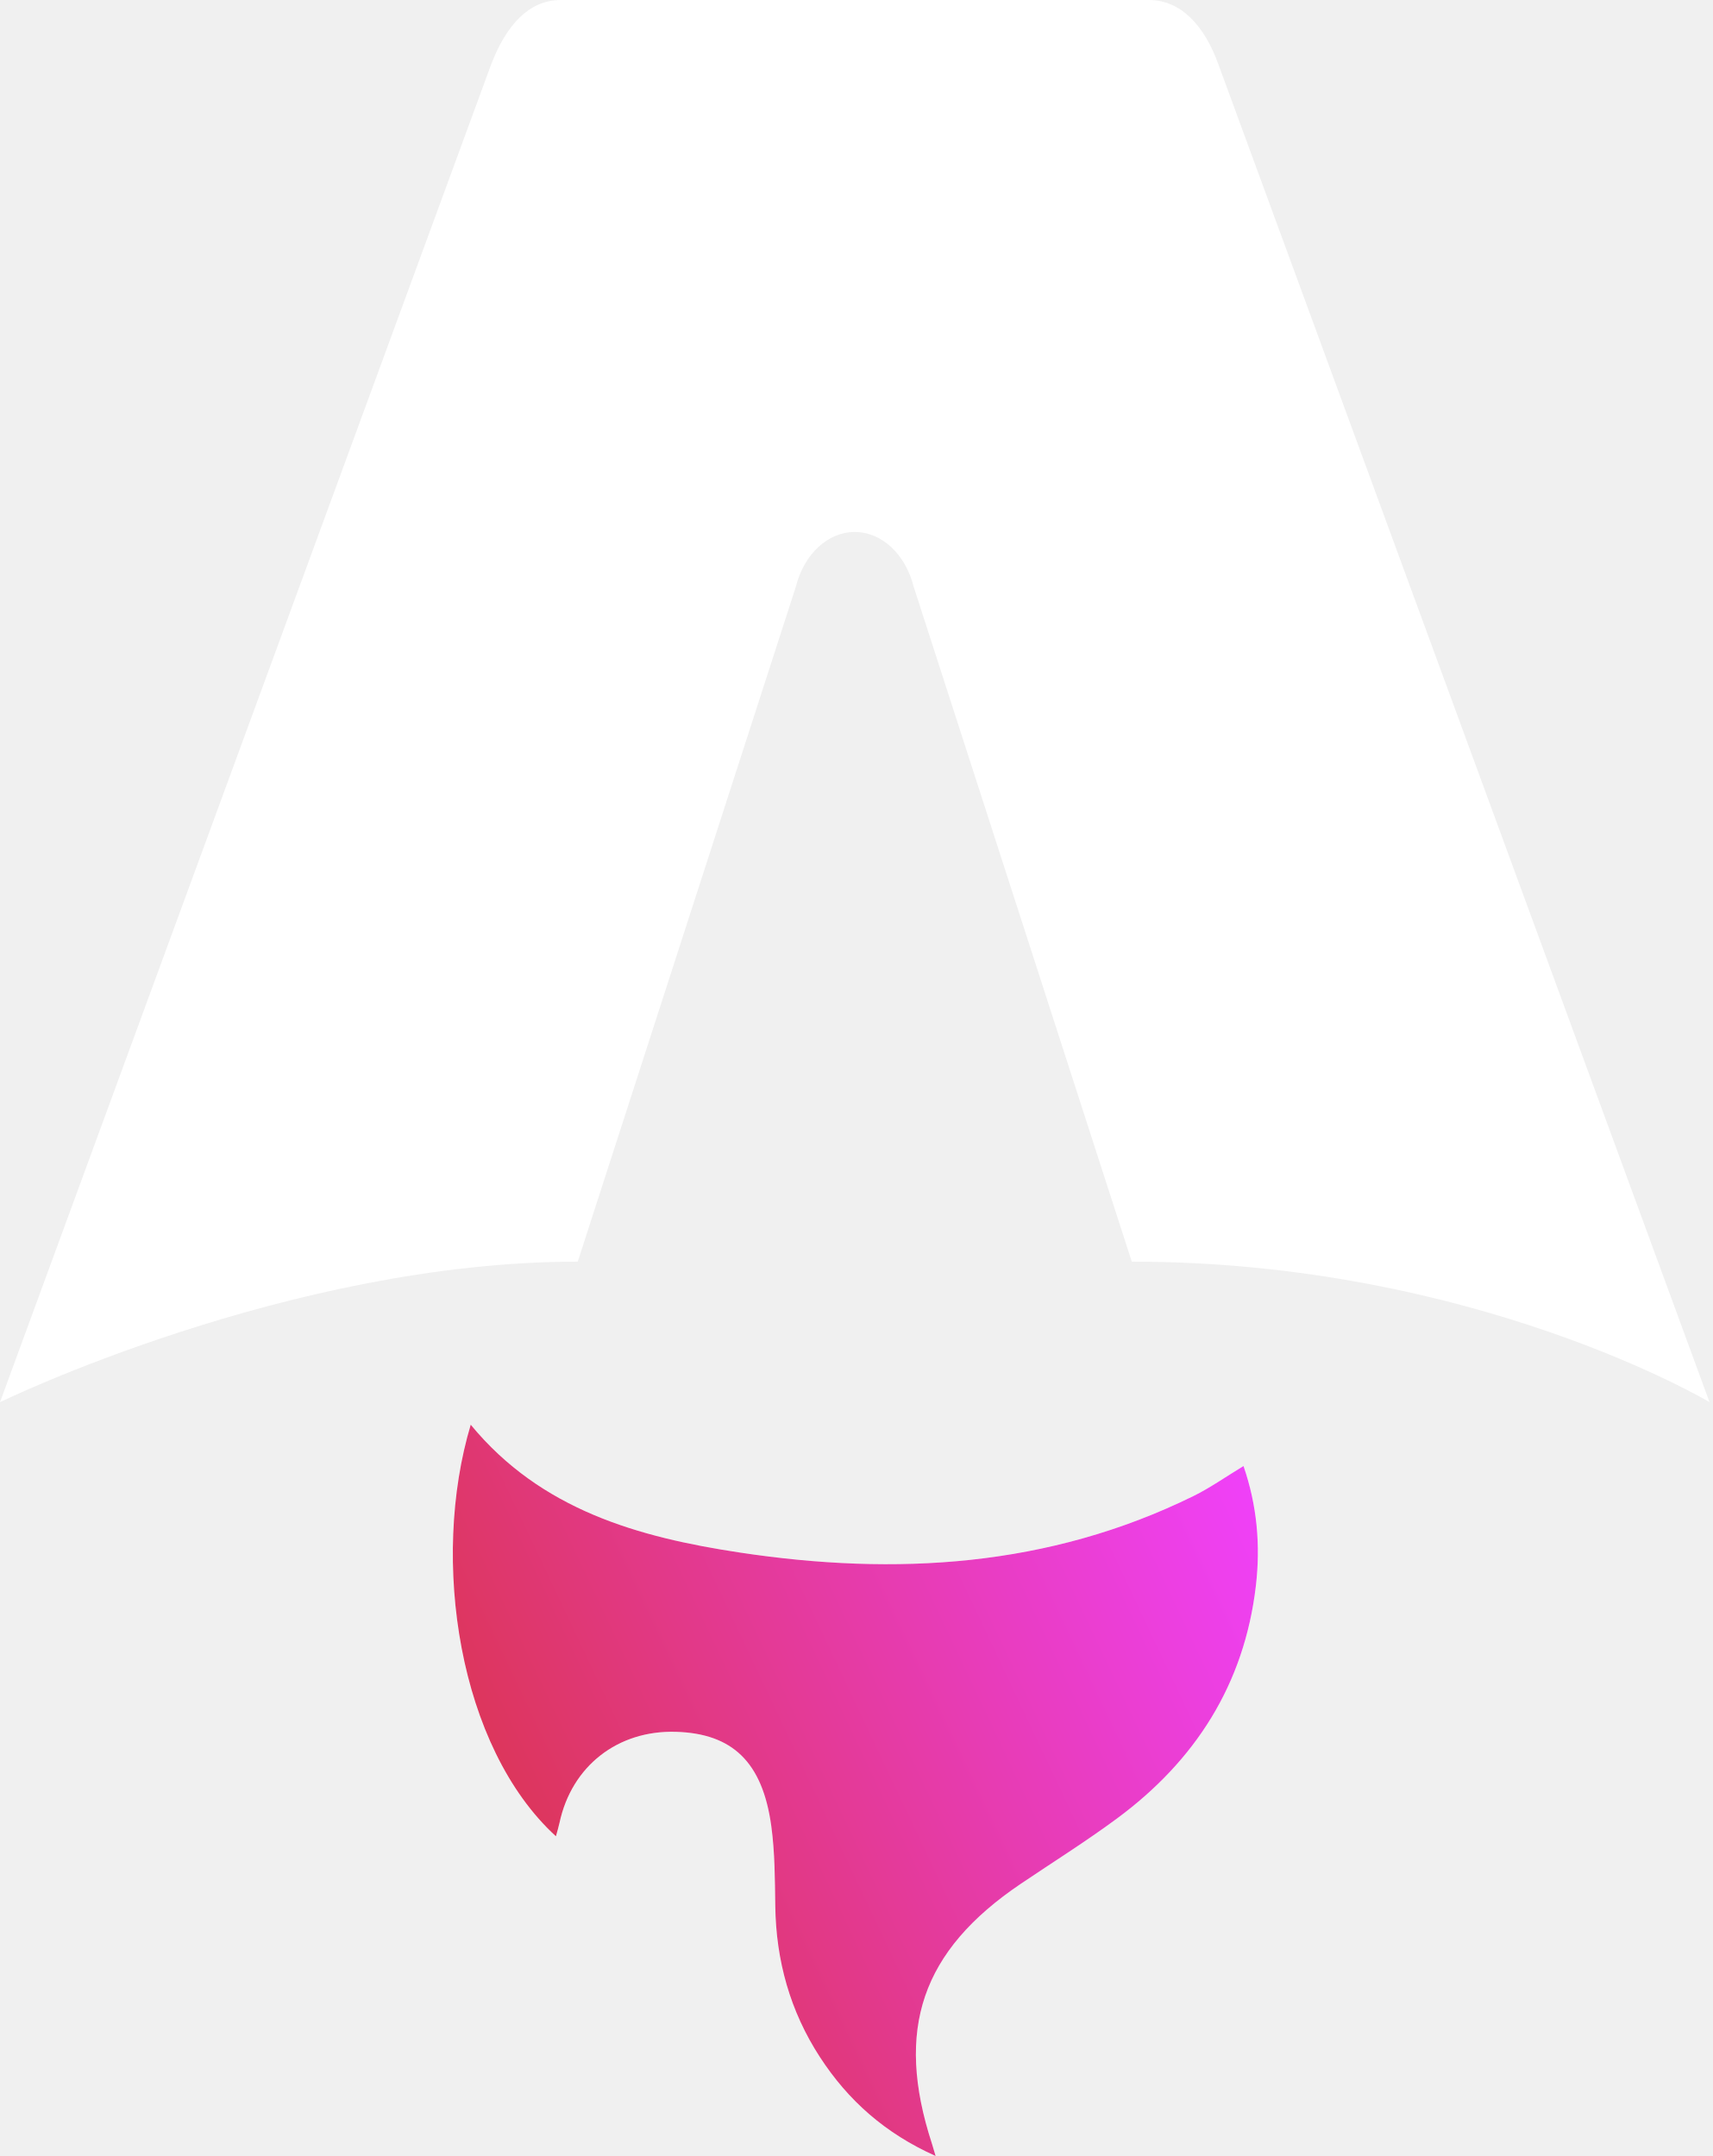
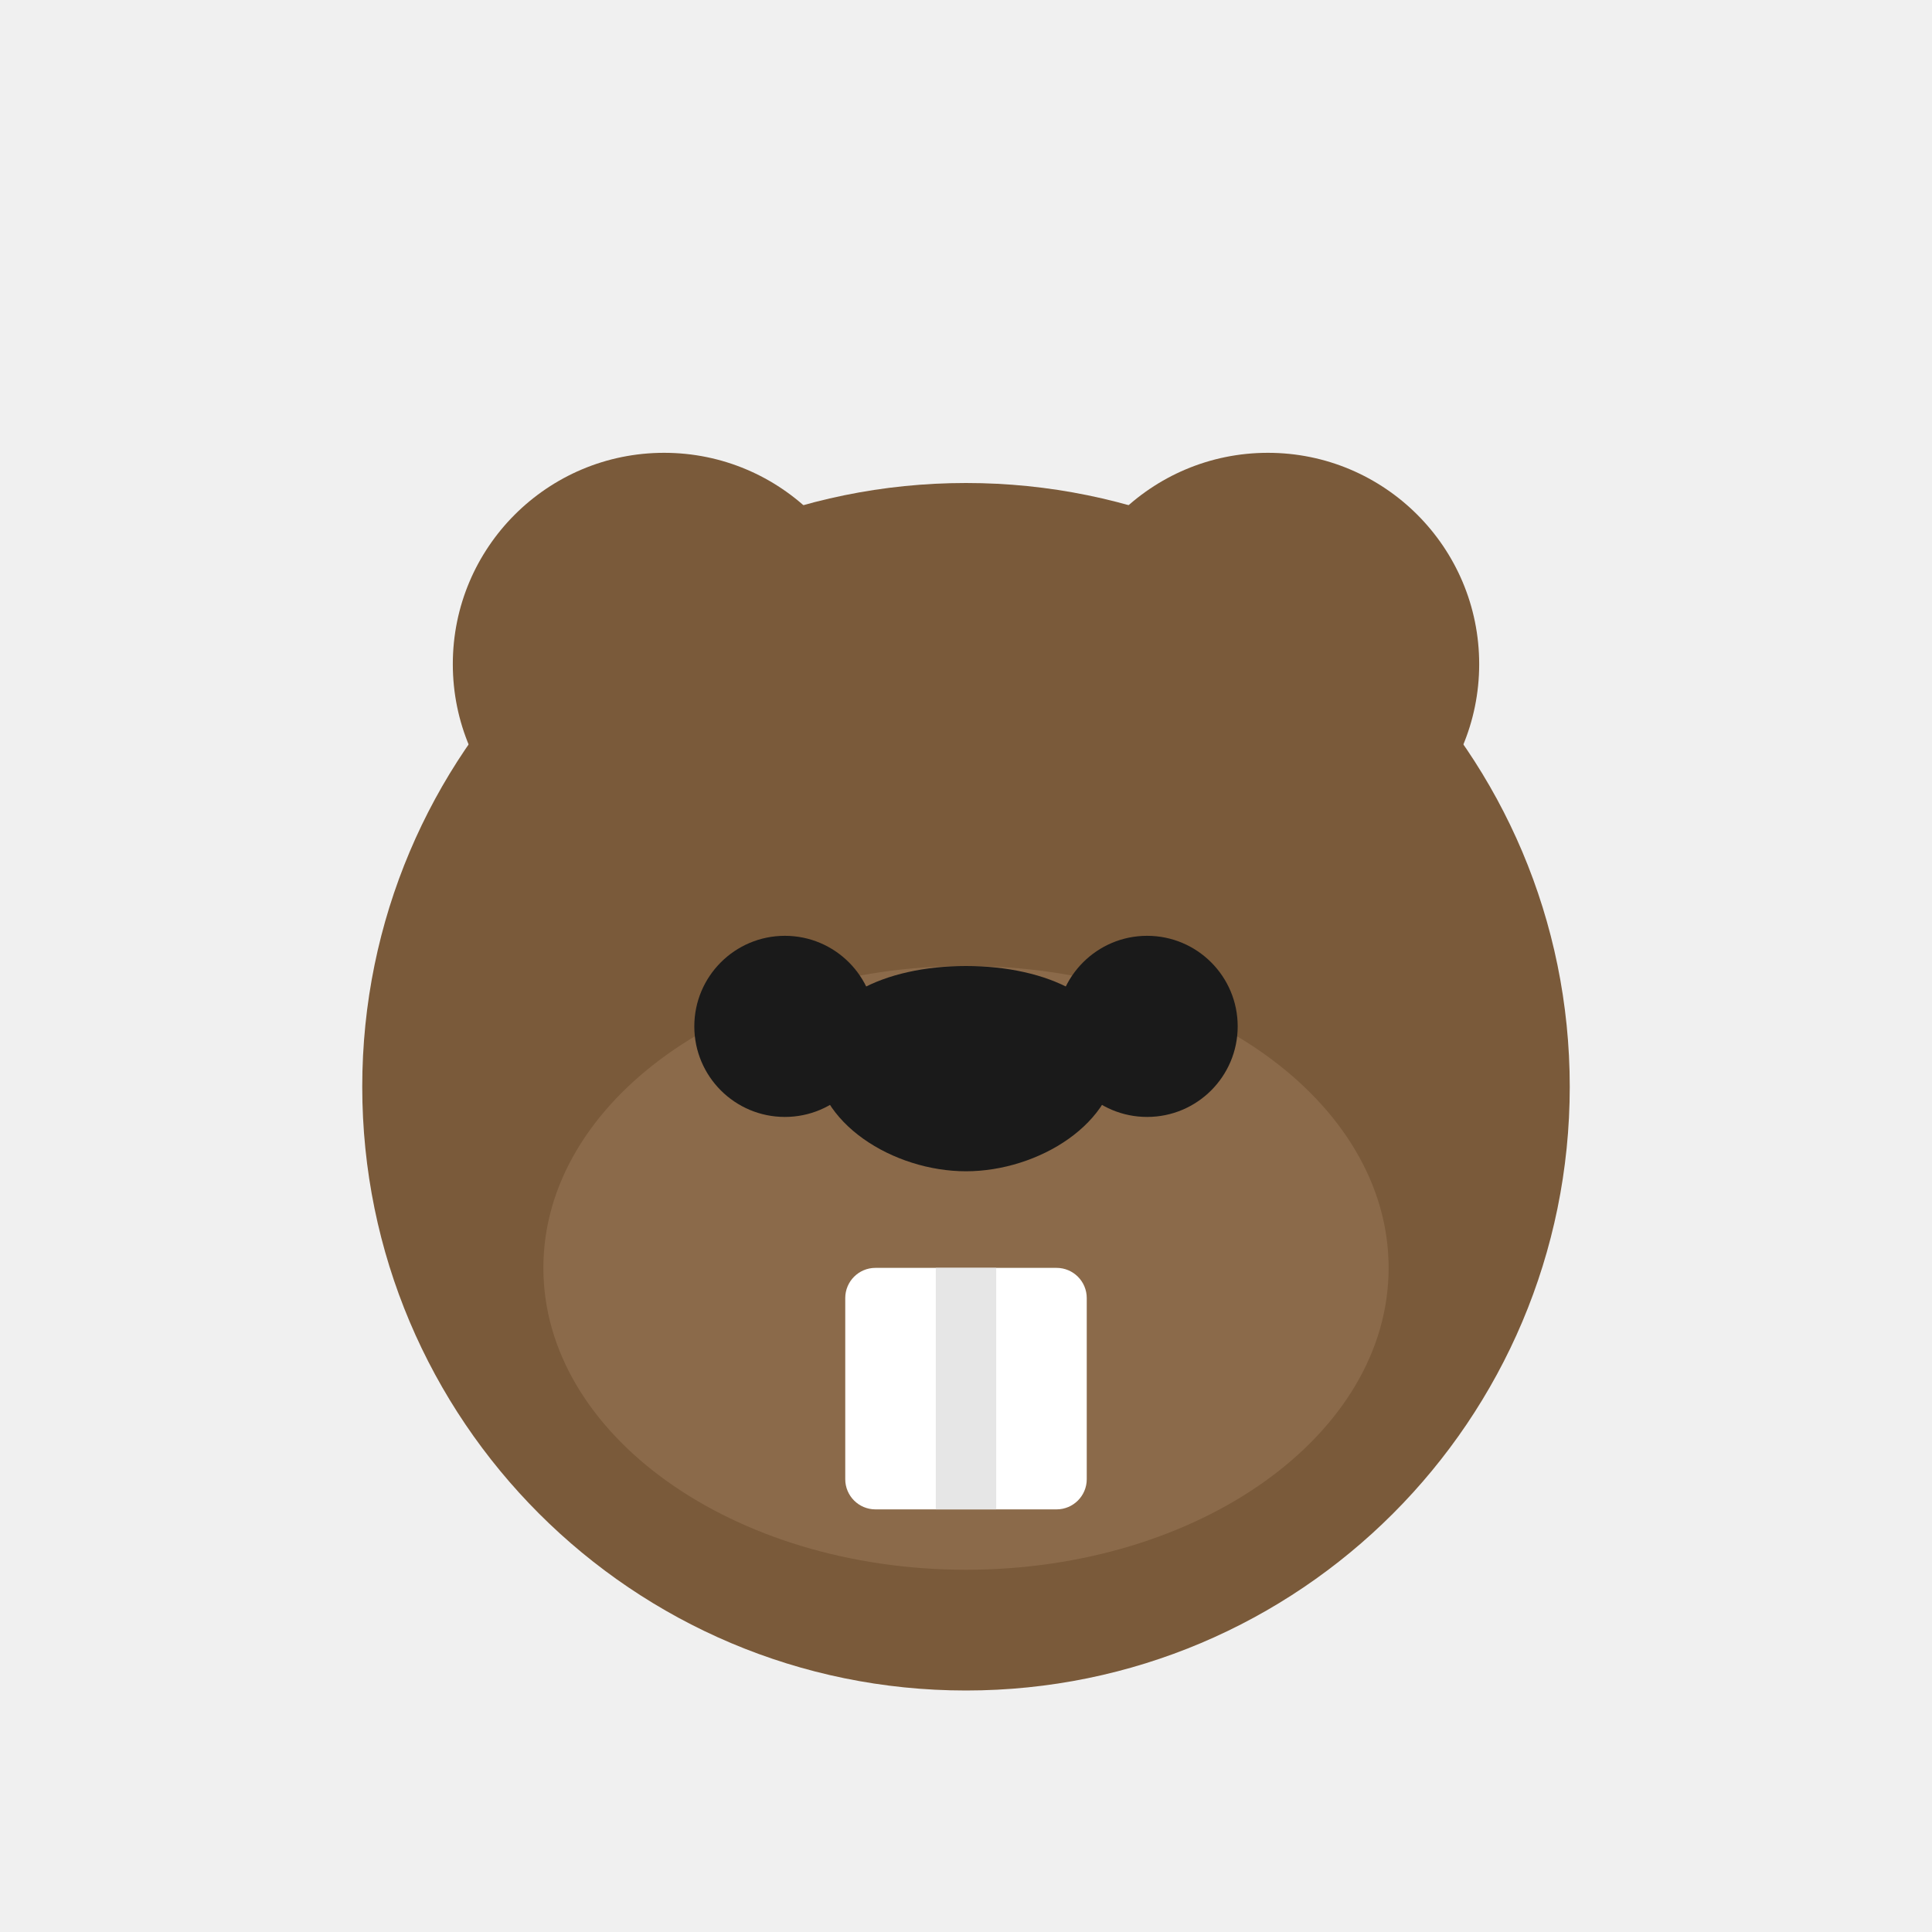
- <svg xmlns="http://www.w3.org/2000/svg" width="85" height="107" viewBox="0 0 85 107" fill="none">
-   <path fill="white" d="M27.589 91.136C22.756 86.718 21.344 77.433 23.358 70.707C26.85 74.948 31.689 76.291 36.7 77.05C44.438 78.22 52.036 77.782 59.223 74.246C60.045 73.841 60.805 73.303 61.704 72.757C62.378 74.714 62.553 76.689 62.318 78.7C61.745 83.596 59.309 87.378 55.433 90.245C53.883 91.392 52.244 92.417 50.643 93.498C45.726 96.821 44.396 100.718 46.243 106.386C46.287 106.525 46.327 106.663 46.426 107C43.916 105.876 42.082 104.24 40.684 102.089C39.209 99.819 38.507 97.308 38.47 94.591C38.451 93.269 38.451 91.934 38.273 90.631C37.839 87.453 36.347 86.03 33.536 85.948C30.652 85.864 28.37 87.647 27.765 90.455C27.719 90.671 27.652 90.884 27.585 91.134L27.589 91.136Z" />
-   <path fill="url(#paint0_linear_1_59)" d="M27.589 91.136C22.756 86.718 21.344 77.433 23.358 70.707C26.85 74.948 31.689 76.291 36.7 77.05C44.438 78.22 52.036 77.782 59.223 74.246C60.045 73.841 60.805 73.303 61.704 72.757C62.378 74.714 62.553 76.689 62.318 78.7C61.745 83.596 59.309 87.378 55.433 90.245C53.883 91.392 52.244 92.417 50.643 93.498C45.726 96.821 44.396 100.718 46.243 106.386C46.287 106.525 46.327 106.663 46.426 107C43.916 105.876 42.082 104.24 40.684 102.089C39.209 99.819 38.507 97.308 38.47 94.591C38.451 93.269 38.451 91.934 38.273 90.631C37.839 87.453 36.347 86.03 33.536 85.948C30.652 85.864 28.37 87.647 27.765 90.455C27.719 90.671 27.652 90.884 27.585 91.134L27.589 91.136Z" />
-   <path fill="white" d="M0 69.587C0 69.587 14.314 62.614 28.668 62.614L39.49 29.12C39.895 27.501 41.078 26.4 42.414 26.4C43.749 26.4 44.932 27.501 45.338 29.12L56.16 62.614C73.16 62.614 84.828 69.587 84.828 69.587C84.828 69.587 60.514 3.352 60.467 3.219C59.769 1.261 58.591 0 57.003 0H27.827C26.239 0 25.109 1.261 24.363 3.219C24.311 3.35 0 69.587 0 69.587Z" />
-   <defs>
-     <linearGradient id="paint0_linear_1_59" x1="22.47" y1="107" x2="69.145" y2="84.947" gradientUnits="userSpaceOnUse">
-       <stop stop-color="#D83333" />
-       <stop offset="1" stop-color="#F041FF" />
-     </linearGradient>
-   </defs>
+ <svg xmlns="http://www.w3.org/2000/svg" width="64" height="64" viewBox="0 0 64 64" aria-hidden="true">
+   <g fill="none" fill-rule="evenodd">
+     <circle cx="32" cy="36" r="20" fill="#7a5a3a" />
+     <circle cx="22" cy="22" r="7" fill="#7a5a3a" />
+     <circle cx="42" cy="22" r="7" fill="#7a5a3a" />
+     <ellipse cx="32" cy="42" rx="14" ry="10" fill="#8b6a4a" />
+     <circle cx="26" cy="34" r="3" fill="#1a1a1a" />
+     <circle cx="38" cy="34" r="3" fill="#1a1a1a" />
+     <path d="M27 35c0 2.2 2.6 3.8 5 3.8s5-1.6 5-3.8c0-1.9-2.3-3-5-3s-5 1.1-5 3z" fill="#1a1a1a" />
+     <rect x="28" y="42" width="8" height="8" rx="1" fill="#ffffff" />
+     <rect x="31" y="42" width="2" height="8" fill="#e6e6e6" />
+   </g>
</svg>
